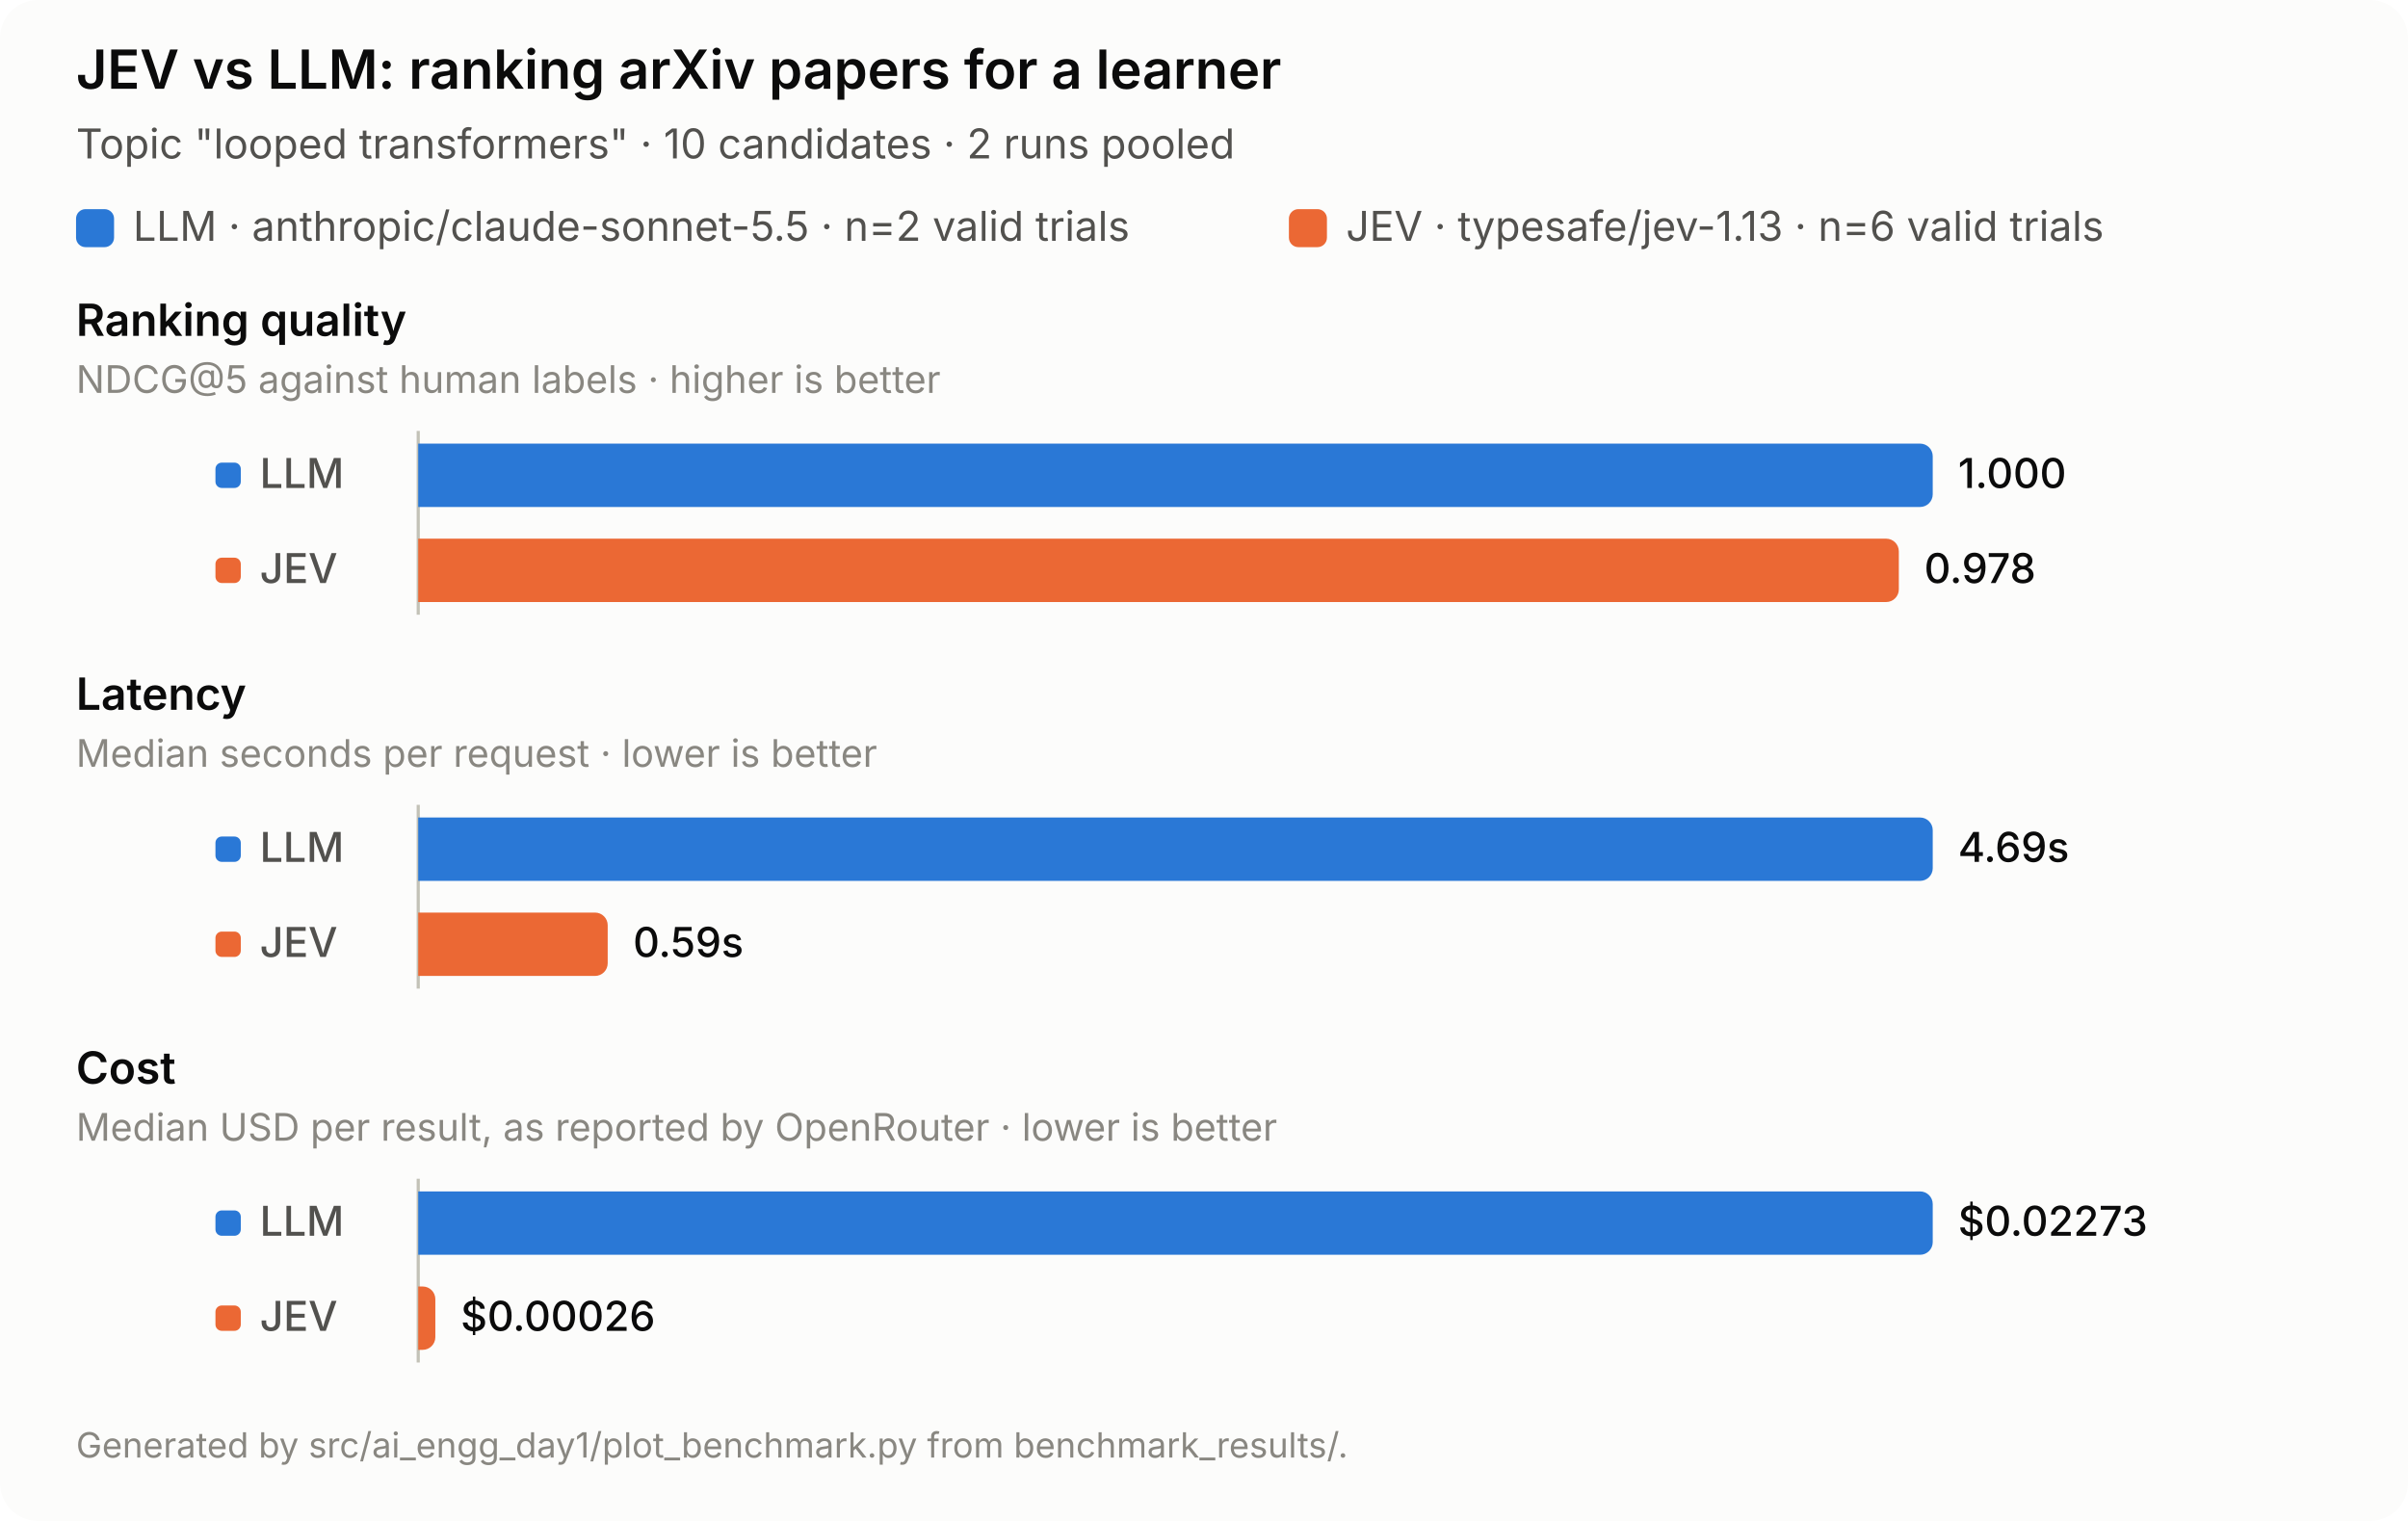
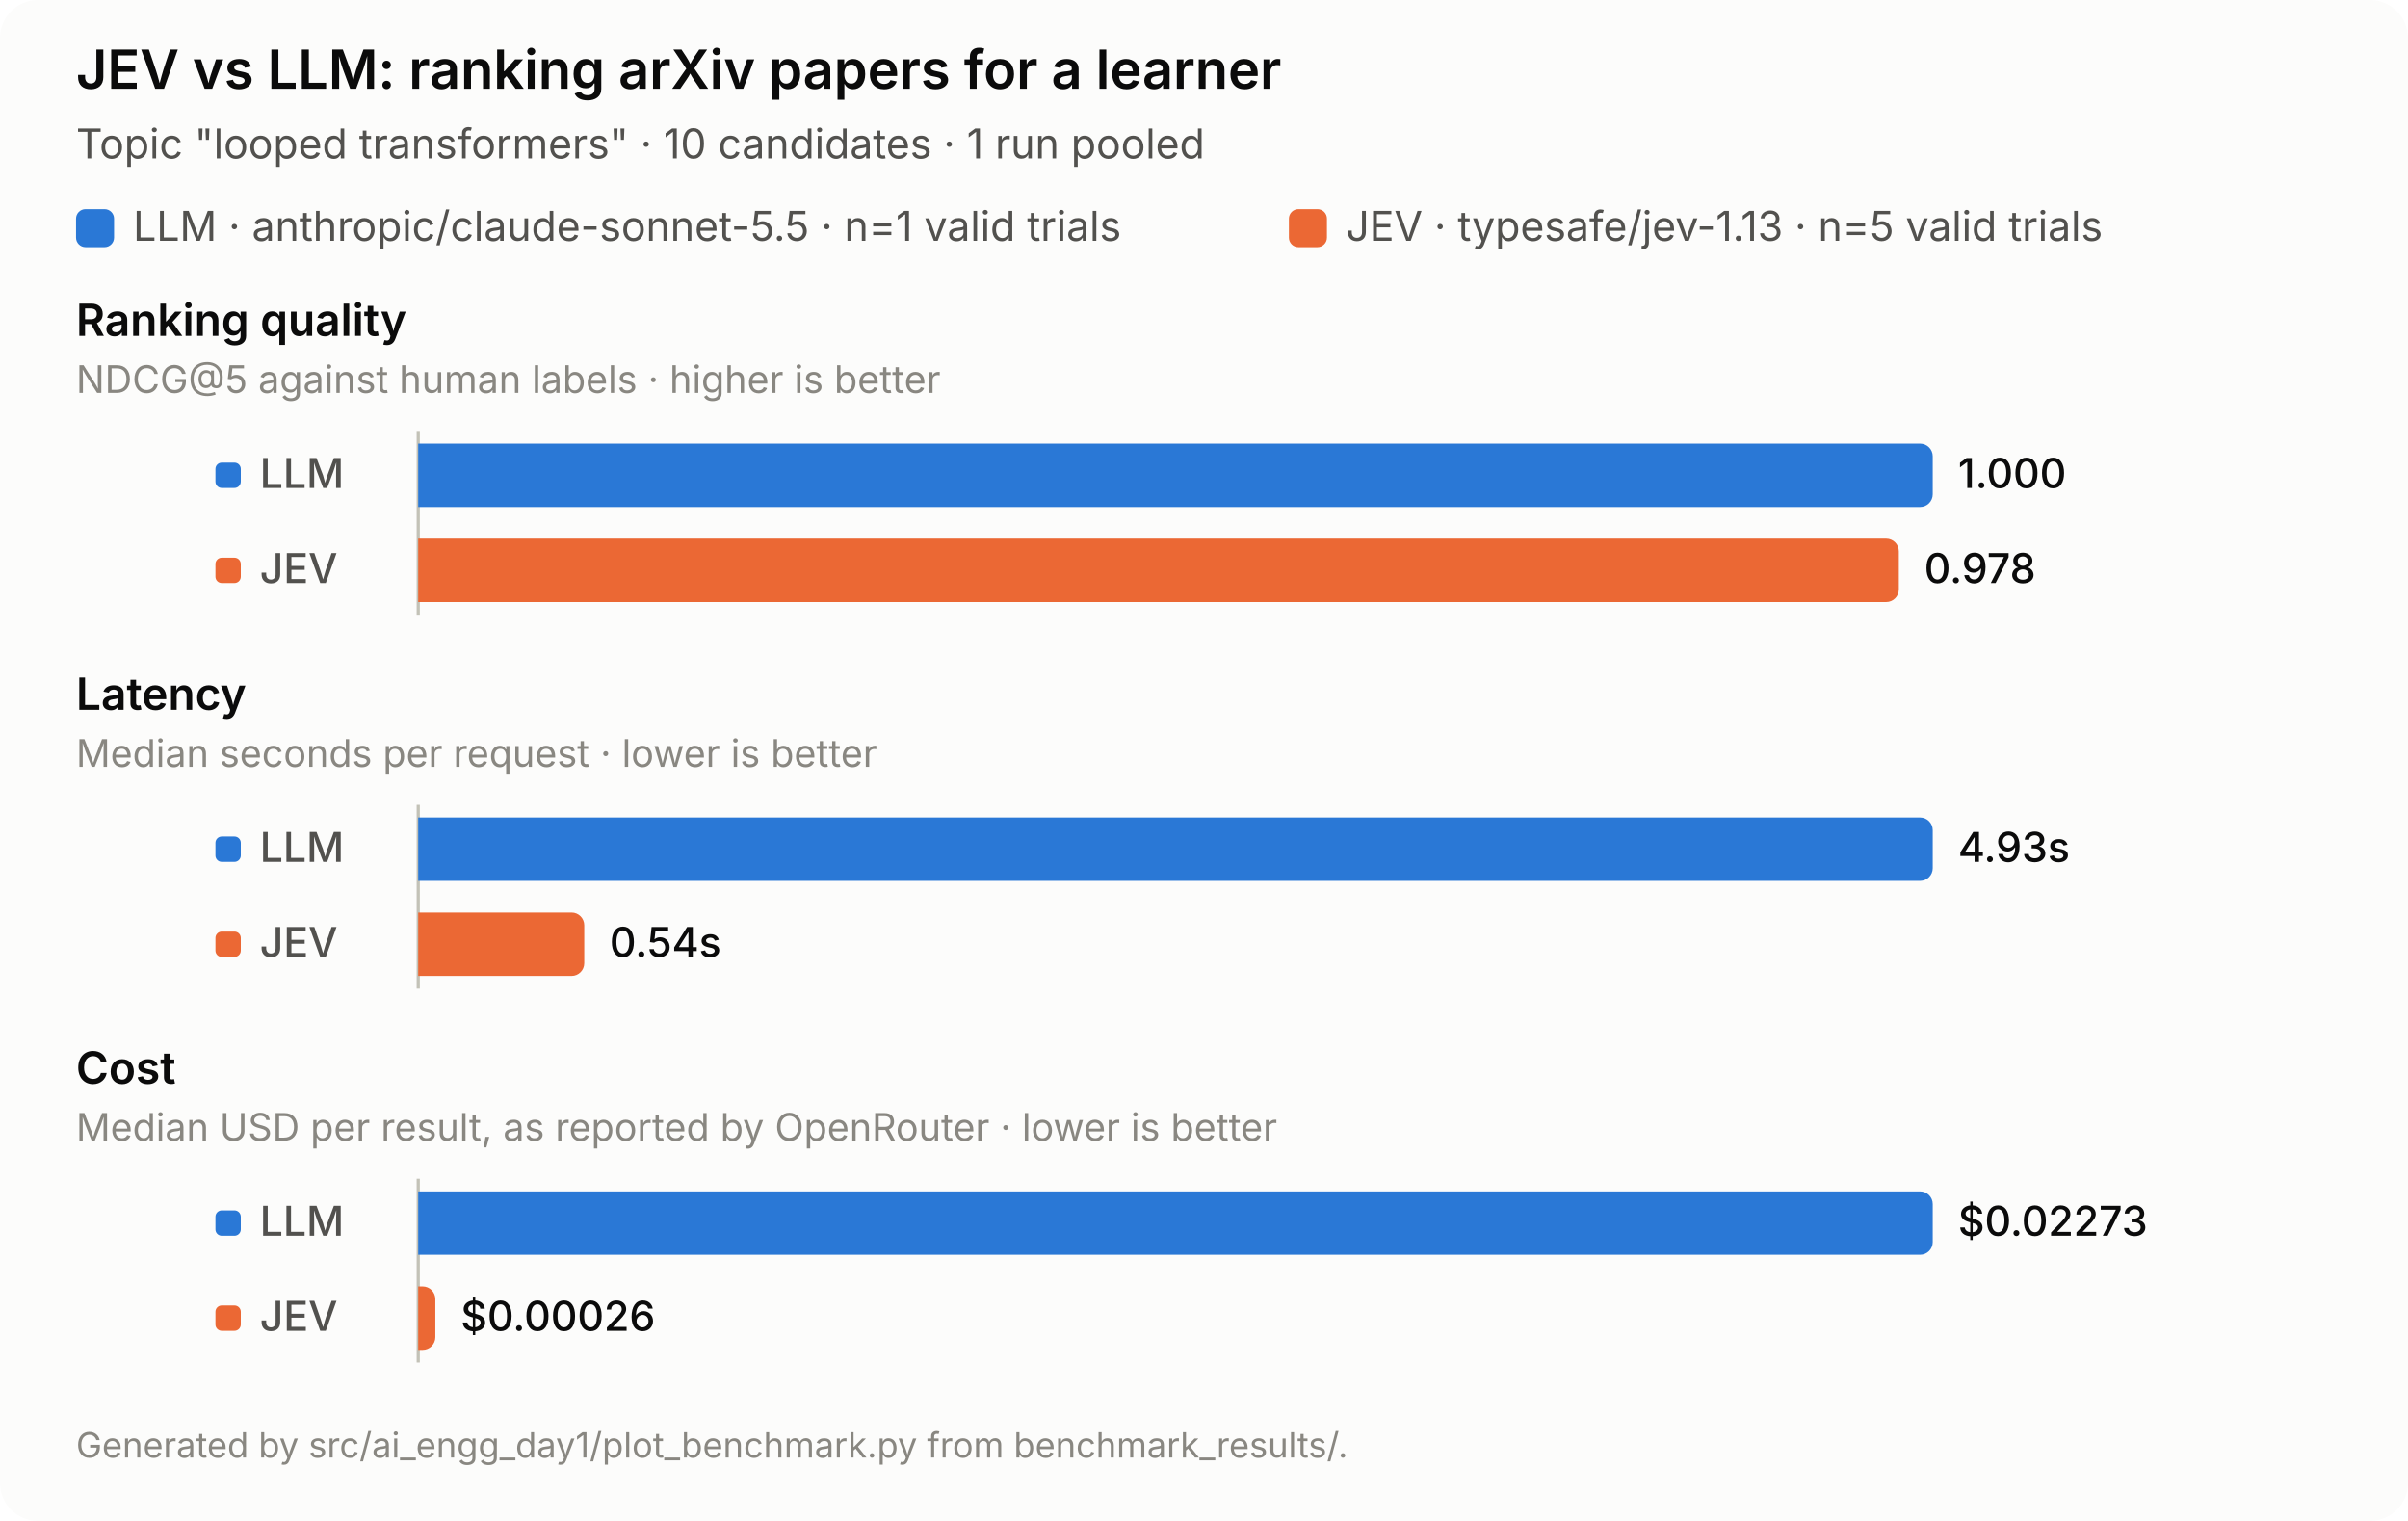
<svg xmlns="http://www.w3.org/2000/svg" width="760" height="480" viewBox="0 0 760 480" font-family="system-ui, -apple-system, 'Segoe UI', sans-serif" role="img" aria-label="JEV vs LLM benchmark comparison">
  <rect width="100%" height="100%" rx="12" fill="#fcfcfb" />
  <text x="24" y="28" fill="#0b0b0b" font-size="17" font-weight="600" text-anchor="start">JEV vs LLM: ranking arXiv papers for a learner</text>
-   <text x="24" y="50" fill="#52514e" font-size="13" font-weight="400" text-anchor="start">Topic "looped transformers" · 10 candidates · 2 runs pooled</text>
+   <text x="24" y="50" fill="#52514e" font-size="13" font-weight="400" text-anchor="start">Topic "looped transformers" · 10 candidates · 1 run pooled</text>
  <rect x="24" y="66" width="12" height="12" rx="3" fill="#2a78d6" />
-   <text x="42" y="76" fill="#52514e" font-size="13" font-weight="400" text-anchor="start">LLM · anthropic/claude-sonnet-5.5 · n=2 valid trials</text>
+   <text x="42" y="76" fill="#52514e" font-size="13" font-weight="400" text-anchor="start">LLM · anthropic/claude-sonnet-5.5 · n=1 valid trials</text>
  <rect x="406.8" y="66" width="12" height="12" rx="3" fill="#eb6834" />
-   <text x="424.8" y="76" fill="#52514e" font-size="13" font-weight="400" text-anchor="start">JEV · typesafe/jev-1.13 · n=6 valid trials</text>
+   <text x="424.8" y="76" fill="#52514e" font-size="13" font-weight="400" text-anchor="start">JEV · typesafe/jev-1.13 · n=5 valid trials</text>
  <text x="24" y="106" fill="#0b0b0b" font-size="14" font-weight="600" text-anchor="start">Ranking quality</text>
  <text x="24" y="124" fill="#898781" font-size="12" font-weight="400" text-anchor="start">NDCG@5 against human labels · higher is better</text>
  <line x1="132" y1="136" x2="132" y2="194" stroke="#c3c2b7" stroke-width="1" />
  <rect x="68" y="146" width="8" height="8" rx="2" fill="#2a78d6" />
  <text x="82" y="154" fill="#52514e" font-size="13" font-weight="500" text-anchor="start">LLM</text>
  <path d="M132,140h474.0a4,4 0 0 1 4,4v12a4,4 0 0 1 -4,4h-474.0z" fill="#2a78d6" />
  <text x="618.0" y="154" fill="#0b0b0b" font-size="13" font-weight="500" text-anchor="start">1.000</text>
  <rect x="68" y="176" width="8" height="8" rx="2" fill="#eb6834" />
  <text x="82" y="184" fill="#52514e" font-size="13" font-weight="500" text-anchor="start">JEV</text>
  <path d="M132,170h463.3a4,4 0 0 1 4,4v12a4,4 0 0 1 -4,4h-463.3z" fill="#eb6834" />
  <text x="607.3" y="184" fill="#0b0b0b" font-size="13" font-weight="500" text-anchor="start">0.978</text>
  <text x="24" y="224" fill="#0b0b0b" font-size="14" font-weight="600" text-anchor="start">Latency</text>
  <text x="24" y="242" fill="#898781" font-size="12" font-weight="400" text-anchor="start">Median seconds per request · lower is better</text>
  <line x1="132" y1="254" x2="132" y2="312" stroke="#c3c2b7" stroke-width="1" />
  <rect x="68" y="264" width="8" height="8" rx="2" fill="#2a78d6" />
  <text x="82" y="272" fill="#52514e" font-size="13" font-weight="500" text-anchor="start">LLM</text>
  <path d="M132,258h474.0a4,4 0 0 1 4,4v12a4,4 0 0 1 -4,4h-474.0z" fill="#2a78d6" />
-   <text x="618.0" y="272" fill="#0b0b0b" font-size="13" font-weight="500" text-anchor="start">4.69s</text>
+   <text x="618.0" y="272" fill="#0b0b0b" font-size="13" font-weight="500" text-anchor="start">4.93s</text>
  <rect x="68" y="294" width="8" height="8" rx="2" fill="#eb6834" />
  <text x="82" y="302" fill="#52514e" font-size="13" font-weight="500" text-anchor="start">JEV</text>
-   <path d="M132,288h55.8a4,4 0 0 1 4,4v12a4,4 0 0 1 -4,4h-55.8z" fill="#eb6834" />
-   <text x="199.8" y="302" fill="#0b0b0b" font-size="13" font-weight="500" text-anchor="start">0.59s</text>
+   <path d="M132,288h48.4a4,4 0 0 1 4,4v12a4,4 0 0 1 -4,4h-48.4z" fill="#eb6834" />
+   <text x="192.4" y="302" fill="#0b0b0b" font-size="13" font-weight="500" text-anchor="start">0.54s</text>
  <text x="24" y="342" fill="#0b0b0b" font-size="14" font-weight="600" text-anchor="start">Cost</text>
  <text x="24" y="360" fill="#898781" font-size="12" font-weight="400" text-anchor="start">Median USD per result, as reported by OpenRouter · lower is better</text>
  <line x1="132" y1="372" x2="132" y2="430" stroke="#c3c2b7" stroke-width="1" />
  <rect x="68" y="382" width="8" height="8" rx="2" fill="#2a78d6" />
  <text x="82" y="390" fill="#52514e" font-size="13" font-weight="500" text-anchor="start">LLM</text>
  <path d="M132,376h474.0a4,4 0 0 1 4,4v12a4,4 0 0 1 -4,4h-474.0z" fill="#2a78d6" />
  <text x="618.0" y="390" fill="#0b0b0b" font-size="13" font-weight="500" text-anchor="start">$0.02273</text>
  <rect x="68" y="412" width="8" height="8" rx="2" fill="#eb6834" />
  <text x="82" y="420" fill="#52514e" font-size="13" font-weight="500" text-anchor="start">JEV</text>
  <path d="M132,406h1.4a4,4 0 0 1 4,4v12a4,4 0 0 1 -4,4h-1.4z" fill="#eb6834" />
  <text x="145.4" y="420" fill="#0b0b0b" font-size="13" font-weight="500" text-anchor="start">$0.00026</text>
  <text x="24" y="460" fill="#898781" font-size="11" font-weight="400" text-anchor="start">Generated by src/ai_engg_day1/plot_benchmark.py from benchmark_results/.</text>
</svg>
